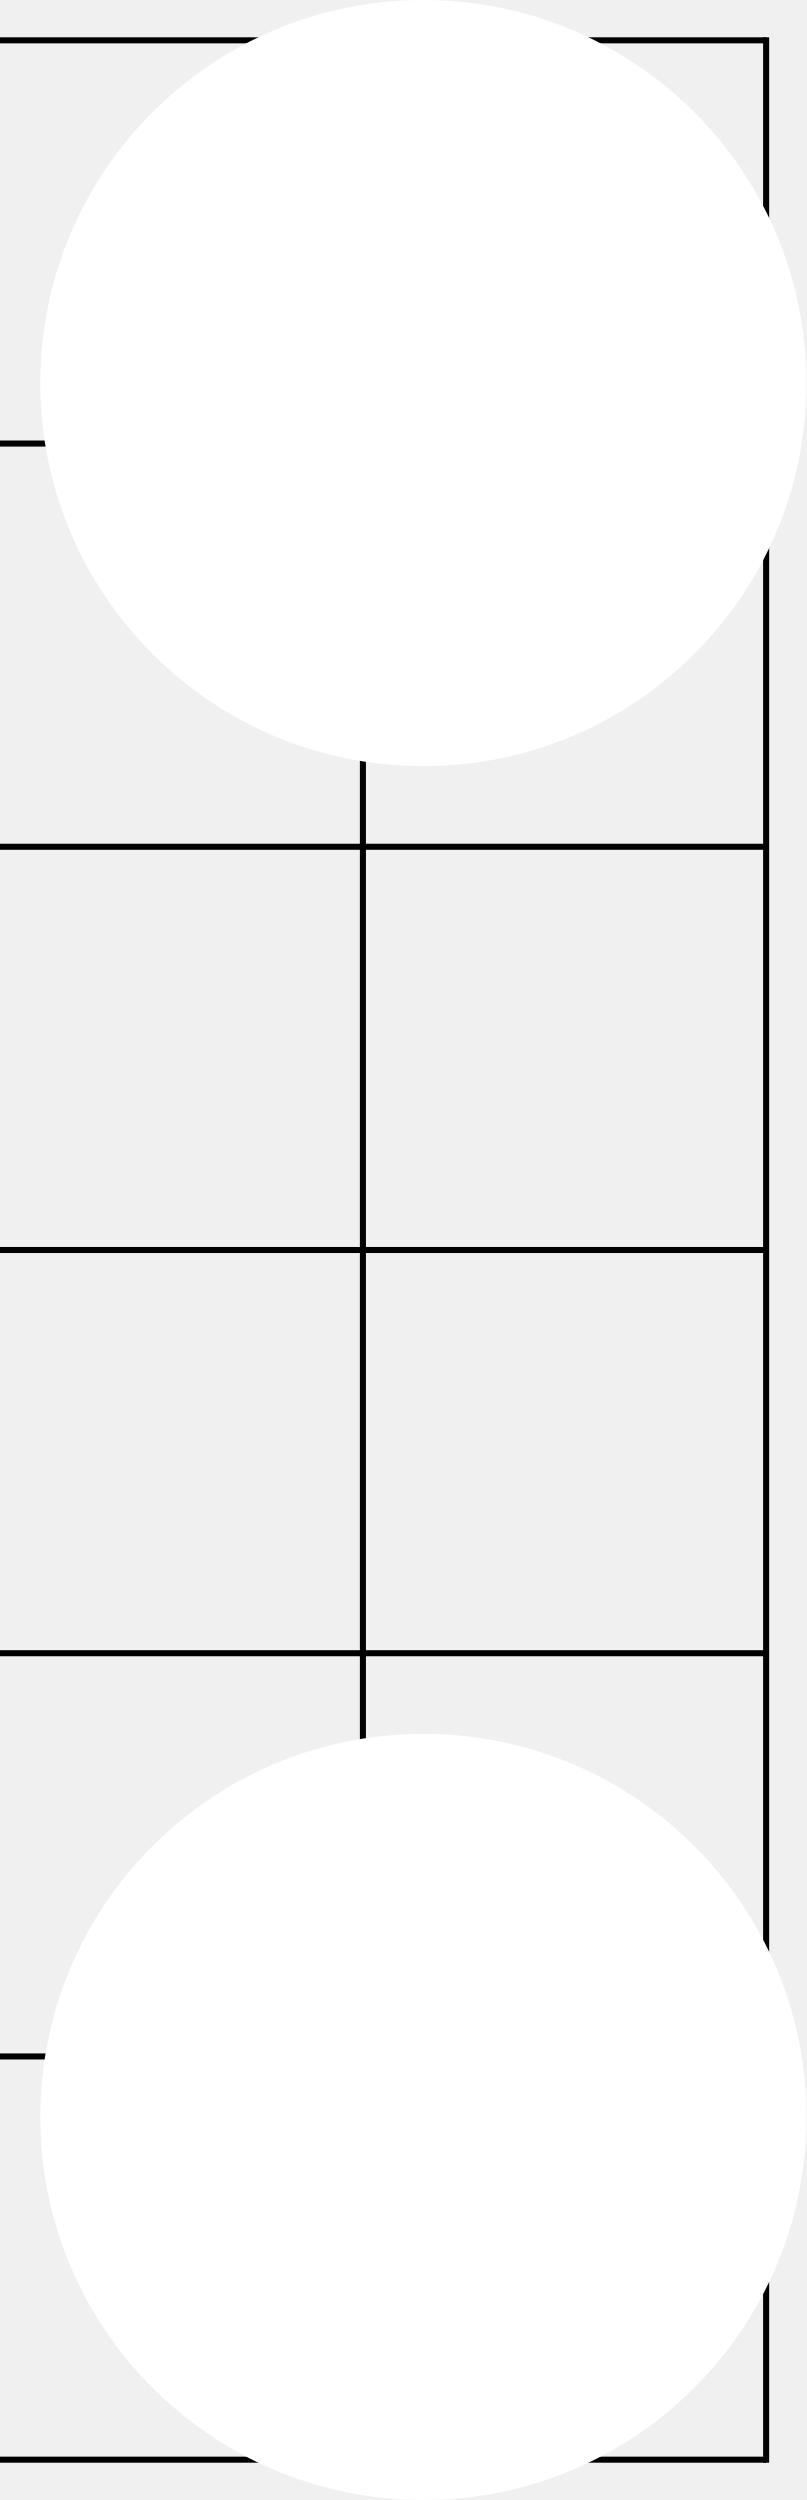
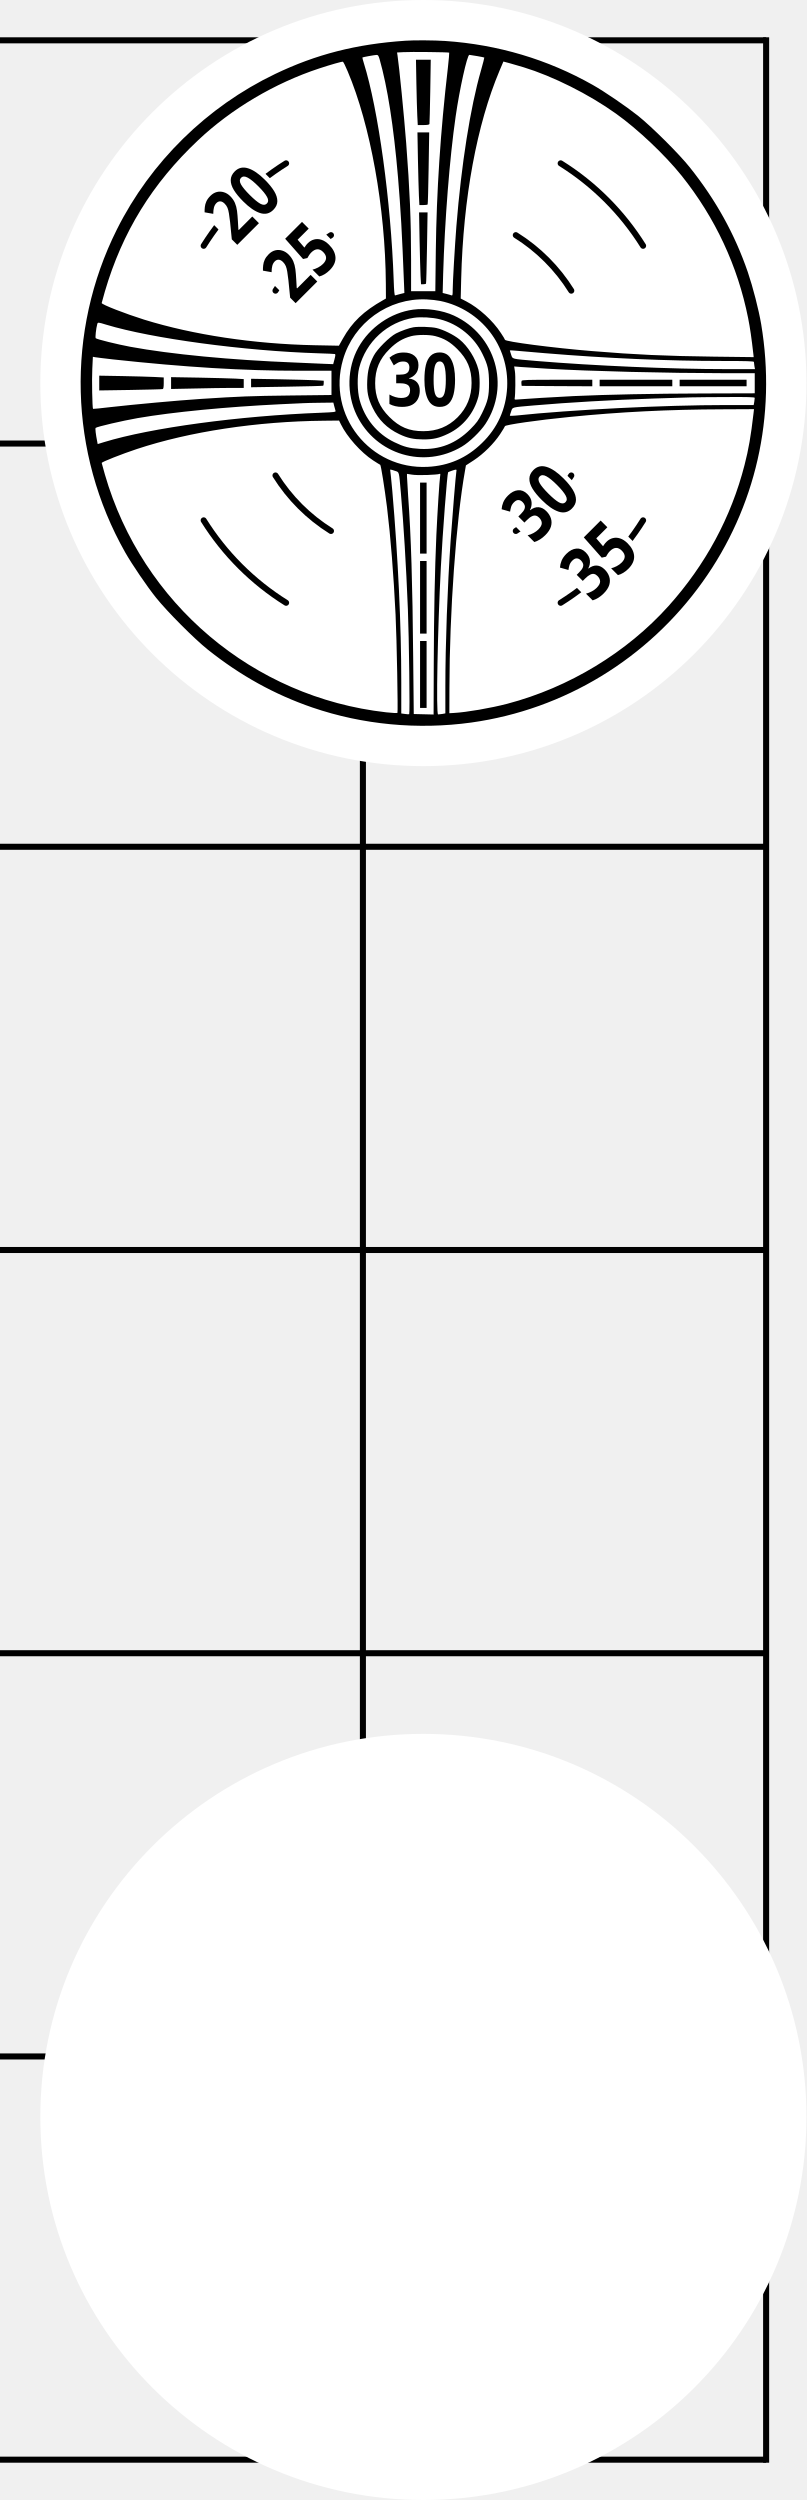
<svg xmlns="http://www.w3.org/2000/svg" xmlns:xlink="http://www.w3.org/1999/xlink" width="200mm" height="620mm" viewBox="0 0 200 620" version="1.1" id="svg8">
  <defs id="defs2" />
  <g id="layer1" transform="translate(0,323)">
    <path style="fill:none;stroke:#000000;stroke-width:1.5;stroke-linecap:butt;stroke-linejoin:miter;stroke-miterlimit:4;stroke-dasharray:none;stroke-opacity:1" d="M 0,287 H 190" id="path3016" />
    <use x="0" y="0" xlink:href="#path3016" id="use3018" transform="translate(0,-100)" width="100%" height="100%" />
    <use x="0" y="0" xlink:href="#path3016" id="use3020" transform="translate(0,-200)" width="100%" height="100%" />
    <use x="0" y="0" xlink:href="#path3016" id="use3022" transform="translate(0,-300)" width="100%" height="100%" />
    <use x="0" y="0" xlink:href="#path3016" id="use3024" transform="translate(0,-400)" width="100%" height="100%" />
    <use x="0" y="0" xlink:href="#path3016" id="use3026" transform="translate(0,-500)" width="100%" height="100%" />
    <use x="0" y="0" xlink:href="#path3016" id="use3028" transform="translate(0,-600)" width="100%" height="100%" />
    <path style="fill:none;stroke:#000000;stroke-width:1.5;stroke-linecap:butt;stroke-linejoin:miter;stroke-miterlimit:4;stroke-dasharray:none;stroke-opacity:1" d="M 190,-313.75 V 287.75" id="path3030" />
    <use x="0" y="0" xlink:href="#path3030" id="use3032" transform="translate(-100)" width="100%" height="100%" />
    <circle style="opacity:1;fill:#ffffff;fill-opacity:1;fill-rule:nonzero;stroke:none;stroke-width:2;stroke-linecap:round;stroke-linejoin:round;stroke-miterlimit:4;stroke-dasharray:none;stroke-dashoffset:0;stroke-opacity:1;paint-order:markers stroke fill" id="path17" cx="105" cy="-228" r="95" />
    <use x="0" y="0" xlink:href="#path17" id="use3040" transform="translate(0,430)" width="100%" height="100%" />
+     <path id="path354" style="fill:#000000;stroke:none;stroke-width:0.035" d="m 104.175,-155.739 v 8.3 h 0.81 0.81 v -8.3 -8.3 h -0.81 -0.81 z m 0,-19.131 v 9.009 h 0.81 0.81 v -9.009 -9.009 h -0.81 -0.81 z m 0,-19.637 v 8.806 h 0.81 0.81 v -8.806 -8.806 h -0.81 -0.81 z m 64.378,-33.505 v 0.81 h 8.3 8.3 v -0.81 -0.81 h -8.3 -8.3 z m -19.84,0 v 0.81 h 9.009 9.009 v -0.81 -0.81 h -9.009 -9.009 z m -19.354,-0.526 c -0.061,0.162 -0.081,0.506 -0.041,0.769 l 0.061,0.466 8.766,0.061 8.746,0.04 v -0.81 -0.81 h -8.705 c -7.369,0 -8.725,0.041 -8.827,0.283 z m -67.091,0.526 v 1.053 l 8.867,-0.142 c 4.859,-0.081 8.908,-0.182 9.009,-0.243 0.081,-0.041 0.142,-0.344 0.142,-0.668 v -0.567 l -2.065,-0.121 c -1.154,-0.061 -5.203,-0.162 -9.009,-0.243 l -6.944,-0.121 z m -19.84,0.02 v 1.458 l 5.932,-0.121 c 3.239,-0.081 7.308,-0.142 9.009,-0.142 h 3.077 v -1.093 -1.093 l -2.065,-0.121 c -1.154,-0.061 -5.203,-0.162 -9.009,-0.243 l -6.944,-0.121 z m -17.815,-0.02 v 1.842 l 7.754,-0.121 c 4.251,-0.081 7.855,-0.162 7.997,-0.223 0.162,-0.041 0.243,-0.526 0.243,-1.478 v -1.397 l -2.267,-0.121 c -1.255,-0.061 -4.859,-0.162 -7.997,-0.223 l -5.729,-0.101 z m 77.942,-13.827 c -1.053,0.162 -3.178,0.931 -4.353,1.539 -1.62,0.85 -4.656,3.887 -5.507,5.507 -1.113,2.146 -1.498,3.624 -1.62,6.175 -0.121,2.814 0.202,4.413 1.356,6.782 1.458,2.976 3.583,5.081 6.579,6.499 2.065,0.992 3.543,1.296 5.972,1.316 2.49,0 3.907,-0.324 6.175,-1.417 3.685,-1.761 6.418,-5.122 7.49,-9.232 0.405,-1.599 0.405,-5.081 0,-6.681 -0.729,-2.794 -2.632,-5.81 -4.717,-7.49 -1.437,-1.154 -3.988,-2.409 -5.709,-2.814 -1.215,-0.283 -4.413,-0.385 -5.668,-0.182 z m 5.365,2.186 c 2.207,0.567 3.725,1.458 5.486,3.219 2.51,2.51 3.543,4.94 3.543,8.422 0,3.34 -1.154,6.175 -3.462,8.503 -2.348,2.328 -5.081,3.442 -8.523,3.442 -3.502,0 -5.871,-0.992 -8.402,-3.523 -2.47,-2.47 -3.523,-4.98 -3.523,-8.381 0,-3.421 1.073,-5.992 3.543,-8.442 1.721,-1.721 3.28,-2.652 5.385,-3.219 1.458,-0.385 4.454,-0.405 5.952,-0.02 z m -5.446,-6.559 c -5.547,0.749 -10.79,4.373 -13.584,9.373 -2.814,5.041 -2.976,11.56 -0.425,16.823 4.778,9.798 16.702,13.361 26.075,7.774 1.883,-1.113 4.596,-3.725 5.851,-5.628 6.195,-9.454 2.531,-22.087 -7.814,-26.865 -2.834,-1.316 -6.944,-1.923 -10.102,-1.478 z m 6.66,2.409 c 4.535,1.154 8.503,4.393 10.527,8.604 1.336,2.733 1.599,3.988 1.62,7.187 0,3.3 -0.283,4.494 -1.741,7.49 -0.911,1.822 -1.296,2.348 -2.895,3.968 -3.543,3.543 -7.592,5.142 -12.471,4.879 -2.612,-0.142 -4.008,-0.506 -6.377,-1.66 -4.251,-2.045 -7.389,-5.891 -8.624,-10.527 -0.567,-2.146 -0.628,-5.851 -0.101,-7.895 1.66,-6.499 7.025,-11.418 13.584,-12.43 1.68,-0.263 4.616,-0.101 6.478,0.385 z m -5.081,-19.698 c 0.081,3.765 0.182,7.774 0.243,8.908 l 0.121,2.085 h 0.567 c 0.324,0 0.628,-0.061 0.668,-0.162 0.061,-0.081 0.162,-4.089 0.243,-8.908 l 0.142,-8.746 h -1.053 -1.053 z m -0.405,-19.941 c 0.081,3.705 0.182,7.774 0.243,9.009 l 0.121,2.288 h 0.972 c 0.547,0 1.032,-0.061 1.073,-0.162 0.061,-0.081 0.162,-4.13 0.243,-9.009 l 0.142,-8.847 h -1.458 -1.458 z m -0.385,-18.929 c 0.061,3.219 0.162,6.863 0.223,8.098 l 0.121,2.288 h 1.397 c 0.951,0 1.437,-0.081 1.498,-0.263 0.041,-0.121 0.121,-3.765 0.202,-8.098 l 0.121,-7.835 h -1.842 -1.822 z m -2.733,-10.527 c -12.228,0.83 -22.148,3.381 -32.29,8.24 -16.924,8.118 -30.893,21.844 -39.254,38.566 -12.673,25.306 -11.904,55.45 2.065,80.088 1.64,2.895 5.405,8.442 7.652,11.236 2.774,3.462 9.535,10.244 12.835,12.876 8.138,6.478 16.52,11.114 25.933,14.353 12.471,4.272 26.176,5.567 39.436,3.725 23.038,-3.219 43.728,-15.811 57.353,-34.902 13.179,-18.443 18.321,-41.097 14.515,-63.872 -0.607,-3.583 -2.045,-9.191 -3.32,-12.936 -3.239,-9.414 -7.875,-17.795 -14.353,-25.933 -2.632,-3.32 -9.434,-10.082 -12.876,-12.835 -2.814,-2.247 -8.381,-6.053 -11.236,-7.652 -11.195,-6.337 -23.524,-10.001 -36.541,-10.892 -2.713,-0.182 -7.774,-0.223 -9.92,-0.061 z m 10.871,2.956 c 0.041,0.061 -0.101,1.721 -0.324,3.725 -1.842,15.791 -2.814,30.65 -2.996,45.409 l -0.121,10.021 h -2.996 -3.016 v -7.693 c 0,-9.819 -0.324,-17.41 -1.215,-29.051 -0.526,-6.802 -1.741,-19.03 -2.146,-21.702 l -0.121,-0.749 1.498,-0.081 c 1.862,-0.121 11.296,0 11.438,0.121 z m -17.269,1.599 c 1.964,6.903 3.482,16.52 4.575,29.314 0.668,7.976 0.992,13.665 1.498,26.642 l 0.081,2.045 -1.053,0.263 c -0.567,0.142 -1.134,0.304 -1.255,0.344 -0.142,0.061 -0.263,-1.134 -0.344,-3.786 -0.688,-19.577 -3.806,-42.331 -7.41,-53.851 -0.223,-0.709 -0.385,-1.336 -0.344,-1.377 0.101,-0.081 2.935,-0.607 3.502,-0.628 0.364,-0.02 0.486,0.162 0.749,1.032 z m 24.192,-0.749 c 0.931,0.162 1.741,0.324 1.782,0.364 0.041,0.041 -0.344,1.478 -0.83,3.219 -2.632,9.151 -4.859,23.261 -6.094,38.627 -0.385,5 -0.911,13.807 -0.911,15.771 0,1.275 -0.041,1.458 -0.324,1.356 -0.182,-0.081 -0.749,-0.223 -1.255,-0.364 l -0.911,-0.223 0.121,-4.676 c 0.385,-13.179 1.599,-28.747 3.097,-39.092 0.972,-6.762 2.854,-15.285 3.401,-15.285 0.121,0 0.992,0.142 1.923,0.304 z m -32.108,3.765 c 5.648,13.321 9.353,33.869 9.474,52.717 l 0.02,3.644 -0.668,0.385 c -4.879,2.753 -7.713,5.466 -10.021,9.576 l -0.972,1.741 -6.094,-0.121 c -14.981,-0.304 -30.023,-2.571 -42.19,-6.337 -4.656,-1.458 -10.547,-3.745 -10.547,-4.13 0,-0.081 0.364,-1.356 0.79,-2.854 4.332,-14.779 11.742,-26.784 23.099,-37.493 8.26,-7.814 19.07,-14.212 30.083,-17.835 2.895,-0.952 5.588,-1.721 5.851,-1.66 0.121,0.041 0.648,1.093 1.174,2.369 z m 43.566,-1.012 c 7.308,2.227 16.277,6.721 22.978,11.519 5.405,3.846 12.167,10.264 16.277,15.386 8.341,10.426 13.928,22.411 16.499,35.327 0.506,2.551 0.83,4.838 1.316,9.09 l 0.061,0.587 -9.839,-0.121 c -12.268,-0.162 -19.354,-0.486 -30.185,-1.377 -9.738,-0.79 -21.662,-2.348 -21.662,-2.814 0,-0.081 -0.445,-0.85 -1.012,-1.68 -1.964,-3.037 -5.486,-6.235 -8.584,-7.835 l -1.377,-0.709 0.121,-4.919 c 0.506,-20.022 3.887,-38.262 9.515,-51.603 l 0.952,-2.247 1.458,0.385 c 0.81,0.223 2.369,0.668 3.482,1.012 z m -20.569,57.98 c 10.122,2.126 17.086,11.155 16.56,21.439 -0.283,5.385 -2.389,10.062 -6.256,13.807 -3.765,3.685 -8.199,5.628 -13.442,5.891 -14.293,0.749 -25.022,-12.795 -21.014,-26.581 2.632,-9.151 11.296,-15.386 20.771,-14.941 1.073,0.041 2.591,0.223 3.381,0.385 z m -82.902,5.871 c 11.276,3.421 34.173,6.519 52.656,7.106 2.126,0.061 3.948,0.142 4.089,0.182 0.162,0.061 0.142,0.405 -0.101,1.296 l -0.324,1.215 -2.146,-0.081 c -1.174,-0.061 -4.494,-0.202 -7.389,-0.324 -15.851,-0.628 -30.711,-2.045 -40.793,-3.907 -3.239,-0.607 -8.28,-1.842 -8.563,-2.126 -0.162,-0.162 0.081,-2.409 0.385,-3.523 0.142,-0.445 0.223,-0.445 2.186,0.162 z m 108.936,7.086 c 15.123,1.255 30.266,1.923 43.89,1.923 6.134,0 7.835,0.061 7.835,0.243 0,0.142 0.061,0.607 0.121,1.012 l 0.142,0.769 h -7.065 c -13.645,0 -33.12,-0.85 -47.15,-2.024 -6.316,-0.547 -5.871,-0.425 -6.256,-1.559 -0.182,-0.526 -0.324,-0.992 -0.324,-1.032 0,-0.061 0.668,-0.041 1.478,0.041 0.79,0.081 4.11,0.364 7.329,0.628 z m -107.397,1.518 c 18.159,1.964 32.452,2.834 46.563,2.834 h 7.794 v 3.016 2.996 l -10.224,0.121 c -9.94,0.121 -12.45,0.223 -22.168,0.85 -5.83,0.385 -16.661,1.377 -22.35,2.024 -2.389,0.283 -4.373,0.486 -4.393,0.445 -0.182,-0.182 -0.324,-7.369 -0.182,-9.92 l 0.142,-2.996 0.547,0.101 c 0.283,0.061 2.207,0.283 4.272,0.526 z m 108.005,2.328 c 10.527,0.628 29.314,1.093 44.295,1.113 h 7.025 v 2.49 2.49 l -12.795,0.041 c -12.693,0.041 -23.443,0.263 -32.047,0.648 -3.907,0.182 -13.24,0.749 -14.374,0.871 -0.263,0.02 -0.385,-0.061 -0.324,-0.263 0.182,-0.81 0.243,-5.709 0.061,-6.762 l -0.182,-1.194 1.741,0.142 c 0.952,0.061 3.927,0.263 6.6,0.425 z m 51.32,7.227 c 0,0.142 -0.061,0.607 -0.121,1.012 l -0.142,0.769 h -6.903 c -15.224,0 -38.303,1.154 -52.089,2.612 -0.81,0.081 -1.478,0.081 -1.478,0.02 0,-0.081 0.142,-0.547 0.324,-1.053 0.364,-1.093 0,-0.992 5.547,-1.478 8.665,-0.749 19.556,-1.377 29.861,-1.721 8.928,-0.304 9.576,-0.324 17.775,-0.364 5.668,-0.041 7.227,0.02 7.227,0.202 z m -104.28,2.065 c 0.121,0.486 0.263,1.012 0.324,1.174 0.101,0.263 -0.425,0.324 -3.482,0.445 -20.427,0.769 -42.352,3.745 -53.932,7.288 l -1.579,0.486 -0.101,-0.526 c -0.385,-1.943 -0.547,-3.34 -0.405,-3.482 0.304,-0.304 6.701,-1.782 10.406,-2.429 8.827,-1.518 22.046,-2.794 35.428,-3.442 2.51,-0.121 5.061,-0.243 5.668,-0.263 0.607,-0.041 2.531,-0.081 4.272,-0.101 l 3.178,-0.041 z m 103.976,1.782 c -0.648,5.628 -1.215,8.887 -2.227,12.815 -3.32,12.957 -9.677,24.739 -18.848,34.962 -10.345,11.519 -24.678,20.204 -39.963,24.233 -4.11,1.073 -10.163,2.126 -13.321,2.288 l -1.073,0.061 0.02,-6.276 c 0.02,-18.787 1.66,-41.582 3.867,-53.911 l 0.223,-1.275 1.964,-1.275 c 2.45,-1.62 4.96,-4.13 6.519,-6.478 0.648,-0.992 1.194,-1.883 1.194,-1.964 0,-0.344 8.3,-1.539 15.993,-2.288 12.531,-1.255 24.597,-1.862 38.121,-1.903 l 7.652,-0.04 z m -102.336,2.693 c 1.518,3.118 4.96,6.984 7.997,8.968 0.891,0.567 1.68,1.073 1.761,1.093 0.182,0.081 1.073,5.648 1.68,10.487 0.911,7.47 1.64,16.783 2.126,26.622 0.304,6.215 0.628,24.253 0.466,24.415 -0.101,0.081 -1.336,0.02 -2.794,-0.142 -32.999,-3.705 -60.531,-26.986 -69.763,-58.993 -0.425,-1.498 -0.79,-2.794 -0.79,-2.854 0,-0.243 5.041,-2.227 8.705,-3.442 13.098,-4.332 29.78,-6.863 46.401,-7.025 l 3.765,-0.041 z m 13.422,11.56 c 1.093,0.364 0.972,-0.041 1.458,5.446 0.688,7.997 1.296,17.775 1.741,28.849 0.283,7.207 0.526,25.933 0.324,26.055 -0.081,0.041 -0.547,0.02 -1.053,-0.061 l -0.911,-0.121 v -7.733 c 0,-14.171 -0.79,-30.812 -2.227,-47.494 -0.243,-2.612 -0.466,-4.879 -0.506,-5.021 -0.121,-0.324 0.041,-0.304 1.174,0.081 z m 15.224,0.121 c -0.121,0.587 -1.012,11.216 -1.417,17.066 -0.79,11.56 -1.316,25.954 -1.316,36.258 v 6.701 l -0.749,0.142 c -0.425,0.061 -0.891,0.121 -1.053,0.121 -0.526,0 -0.121,-20.953 0.688,-36.541 0.445,-8.604 1.579,-23.302 1.802,-23.524 0.101,-0.101 1.64,-0.648 1.903,-0.648 0.162,-0.02 0.223,0.142 0.142,0.425 z m -7.288,0.911 c 1.458,-0.061 2.794,-0.162 2.996,-0.243 0.324,-0.142 0.364,-0.081 0.263,0.526 -0.162,0.931 -0.668,8.948 -0.931,14.556 -0.385,8.725 -0.607,19.415 -0.648,31.946 l -0.041,12.612 -2.47,-0.061 -2.45,-0.061 -0.142,-13.969 c -0.162,-18.342 -0.526,-30.205 -1.255,-40.165 -0.142,-2.267 -0.283,-4.413 -0.283,-4.778 v -0.648 l 1.174,0.182 c 0.628,0.121 2.348,0.162 3.786,0.101 z" />
+     <path style="opacity:1;fill:none;fill-opacity:1;fill-rule:nonzero;stroke:#000000;stroke-width:1.5;stroke-linecap:round;stroke-linejoin:round;stroke-miterlimit:4;stroke-dasharray:none;stroke-dashoffset:0;stroke-opacity:1;paint-order:markers stroke fill" id="path972" d="m 127.919,-264.678 a 43.25,43.25 0 0 1 13.759,13.759" />
+     <path id="circle974" style="opacity:1;fill:none;fill-opacity:1;fill-rule:nonzero;stroke:#000000;stroke-width:1.5;stroke-linecap:round;stroke-linejoin:round;stroke-miterlimit:4;stroke-dasharray:none;stroke-dashoffset:0;stroke-opacity:1;paint-order:markers stroke fill" d="m 139.047,-282.487 a 64.25,64.25 0 0 1 20.44,20.44" />
+     <path d="m 68.322,-250.919 a 43.25,43.25 0 0 1 13.759,-13.759" id="path1019" style="opacity:1;fill:none;fill-opacity:1;fill-rule:nonzero;stroke:#000000;stroke-width:1.5;stroke-linecap:round;stroke-linejoin:round;stroke-miterlimit:4;stroke-dasharray:none;stroke-dashoffset:0;stroke-opacity:1;paint-order:markers stroke fill" />
+     <path d="m 50.513,-262.047 a 64.25,64.25 0 0 1 20.44,-20.44" style="opacity:1;fill:none;fill-opacity:1;fill-rule:nonzero;stroke:#000000;stroke-width:1.5;stroke-linecap:round;stroke-linejoin:round;stroke-miterlimit:4;stroke-dasharray:none;stroke-dashoffset:0;stroke-opacity:1;paint-order:markers stroke fill" id="path1021" />
+     <path style="opacity:1;fill:none;fill-opacity:1;fill-rule:nonzero;stroke:#000000;stroke-width:1.5;stroke-linecap:round;stroke-linejoin:round;stroke-miterlimit:4;stroke-dasharray:none;stroke-dashoffset:0;stroke-opacity:1;paint-order:markers stroke fill" id="path1023" d="M 82.081,-191.322 A 43.25,43.25 0 0 1 68.322,-205.081" />
+     <path id="path1025" style="opacity:1;fill:none;fill-opacity:1;fill-rule:nonzero;stroke:#000000;stroke-width:1.5;stroke-linecap:round;stroke-linejoin:round;stroke-miterlimit:4;stroke-dasharray:none;stroke-dashoffset:0;stroke-opacity:1;paint-order:markers stroke fill" d="M 70.953,-173.513 A 64.25,64.25 0 0 1 50.513,-193.952" />
+     <path d="m 141.678,-205.081 a 43.25,43.25 0 0 1 -13.759,13.759" id="path1027" style="opacity:1;fill:none;fill-opacity:1;fill-rule:nonzero;stroke:#000000;stroke-width:1.5;stroke-linecap:round;stroke-linejoin:round;stroke-miterlimit:4;stroke-dasharray:none;stroke-dashoffset:0;stroke-opacity:1;paint-order:markers stroke fill" />
+     <path d="m 159.487,-193.952 a 64.25,64.25 0 0 1 -20.44,20.44" style="opacity:1;fill:none;fill-opacity:1;fill-rule:nonzero;stroke:#000000;stroke-width:1.5;stroke-linecap:round;stroke-linejoin:round;stroke-miterlimit:4;stroke-dasharray:none;stroke-dashoffset:0;stroke-opacity:1;paint-order:markers stroke fill" id="path1029" />
+     <text xml:space="preserve" style="font-style:normal;font-variant:normal;font-weight:bold;font-stretch:normal;font-size:16.729px;line-height:1000;font-family:'Tlwg Typewriter';-inkscape-font-specification:'Tlwg Typewriter Bold';letter-spacing:0px;word-spacing:0px;fill:#000000;fill-opacity:1;stroke:none;stroke-width:0.265" x="105.449" y="-202.347" id="text1083" transform="scale(0.9103435,1.098486)">
+       <tspan id="tspan1081" x="105.449" y="-202.347" style="font-style:normal;font-variant:normal;font-weight:bold;font-stretch:normal;font-family:'Tlwg Typewriter';-inkscape-font-specification:'Tlwg Typewriter Bold';letter-spacing:0px;stroke-width:0.265">30</tspan>
+     </text>
+     <g id="g1148" transform="rotate(-45,113.819,-135.4862)">
+       <rect y="-171" x="164" height="12" width="18" id="rect1139" style="opacity:1;fill:#ffffff;fill-opacity:1;fill-rule:nonzero;stroke:none;stroke-width:1.5;stroke-linecap:round;stroke-linejoin:round;stroke-miterlimit:4;stroke-dasharray:none;stroke-dashoffset:0;stroke-opacity:1;paint-order:markers stroke fill" />
+       <text xml:space="preserve" style="font-style:normal;font-variant:normal;font-weight:bold;font-stretch:normal;font-size:16.729px;line-height:1000;font-family:'Tlwg Typewriter';-inkscape-font-specification:'Tlwg Typewriter Bold';letter-spacing:0px;word-spacing:0px;fill:#000000;fill-opacity:1;stroke:none;stroke-width:0.265" x="180.146" y="-144.996" id="text1143" transform="scale(0.9103436,1.098486)">
+         <tspan id="tspan1141" x="180.146" y="-144.996" style="font-style:normal;font-variant:normal;font-weight:bold;font-stretch:normal;font-family:'Tlwg Typewriter';-inkscape-font-specification:'Tlwg Typewriter Bold';letter-spacing:0px;stroke-width:0.265">30</tspan>
+       </text>
+     </g>
+     <g transform="rotate(-45,138.5185,-145.7171)" id="g1156">
+       <rect style="opacity:1;fill:#ffffff;fill-opacity:1;fill-rule:nonzero;stroke:none;stroke-width:1.5;stroke-linecap:round;stroke-linejoin:round;stroke-miterlimit:4;stroke-dasharray:none;stroke-dashoffset:0;stroke-opacity:1;paint-order:markers stroke fill" id="rect1150" width="18" height="12" x="164" y="-171" />
+       <text transform="scale(0.9103436,1.098486)" id="text1154" y="-144.996" x="180.146" style="font-style:normal;font-variant:normal;font-weight:bold;font-stretch:normal;font-size:16.729px;line-height:1000;font-family:'Tlwg Typewriter';-inkscape-font-specification:'Tlwg Typewriter Bold';letter-spacing:0px;word-spacing:0px;fill:#000000;fill-opacity:1;stroke:none;stroke-width:0.265" xml:space="preserve">
+         <tspan style="font-style:normal;font-variant:normal;font-weight:bold;font-stretch:normal;font-family:'Tlwg Typewriter';-inkscape-font-specification:'Tlwg Typewriter Bold';letter-spacing:0px;stroke-width:0.265" y="-144.996" x="180.146" id="tspan1152">35</tspan>
+       </text>
+     </g>
+     <g id="g1164" transform="rotate(-45,12.08614,-93.34707)">
+       <rect y="-171" x="164" height="12" width="18" id="rect1158" style="opacity:1;fill:#ffffff;fill-opacity:1;fill-rule:nonzero;stroke:none;stroke-width:1.5;stroke-linecap:round;stroke-linejoin:round;stroke-miterlimit:4;stroke-dasharray:none;stroke-dashoffset:0;stroke-opacity:1;paint-order:markers stroke fill" />
+       <text xml:space="preserve" style="font-style:normal;font-variant:normal;font-weight:bold;font-stretch:normal;font-size:16.729px;line-height:1000;font-family:'Tlwg Typewriter';-inkscape-font-specification:'Tlwg Typewriter Bold';letter-spacing:0px;word-spacing:0px;fill:#000000;fill-opacity:1;stroke:none;stroke-width:0.265" x="180.146" y="-144.996" id="text1162" transform="scale(0.9103436,1.098486)">
+         <tspan id="tspan1160" x="180.146" y="-144.996" style="font-style:normal;font-variant:normal;font-weight:bold;font-stretch:normal;font-family:'Tlwg Typewriter';-inkscape-font-specification:'Tlwg Typewriter Bold';letter-spacing:0px;stroke-width:0.265">25</tspan>
+       </text>
+     </g>
+     <g transform="rotate(-45,-12.61341,-83.11618)" id="g1180">
+       <rect style="opacity:1;fill:#ffffff;fill-opacity:1;fill-rule:nonzero;stroke:none;stroke-width:1.5;stroke-linecap:round;stroke-linejoin:round;stroke-miterlimit:4;stroke-dasharray:none;stroke-dashoffset:0;stroke-opacity:1;paint-order:markers stroke fill" id="rect1174" width="18" height="12" x="164" y="-171" />
+       <text transform="scale(0.9103436,1.098486)" id="text1178" y="-144.996" x="180.146" style="font-style:normal;font-variant:normal;font-weight:bold;font-stretch:normal;font-size:16.729px;line-height:1000;font-family:'Tlwg Typewriter';-inkscape-font-specification:'Tlwg Typewriter Bold';letter-spacing:0px;word-spacing:0px;fill:#000000;fill-opacity:1;stroke:none;stroke-width:0.265" xml:space="preserve">
+         <tspan style="font-style:normal;font-variant:normal;font-weight:bold;font-stretch:normal;font-family:'Tlwg Typewriter';-inkscape-font-specification:'Tlwg Typewriter Bold';letter-spacing:0px;stroke-width:0.265" y="-144.996" x="180.146" id="tspan1176">20</tspan>
+       </text>
+     </g>
  </g>
</svg>
